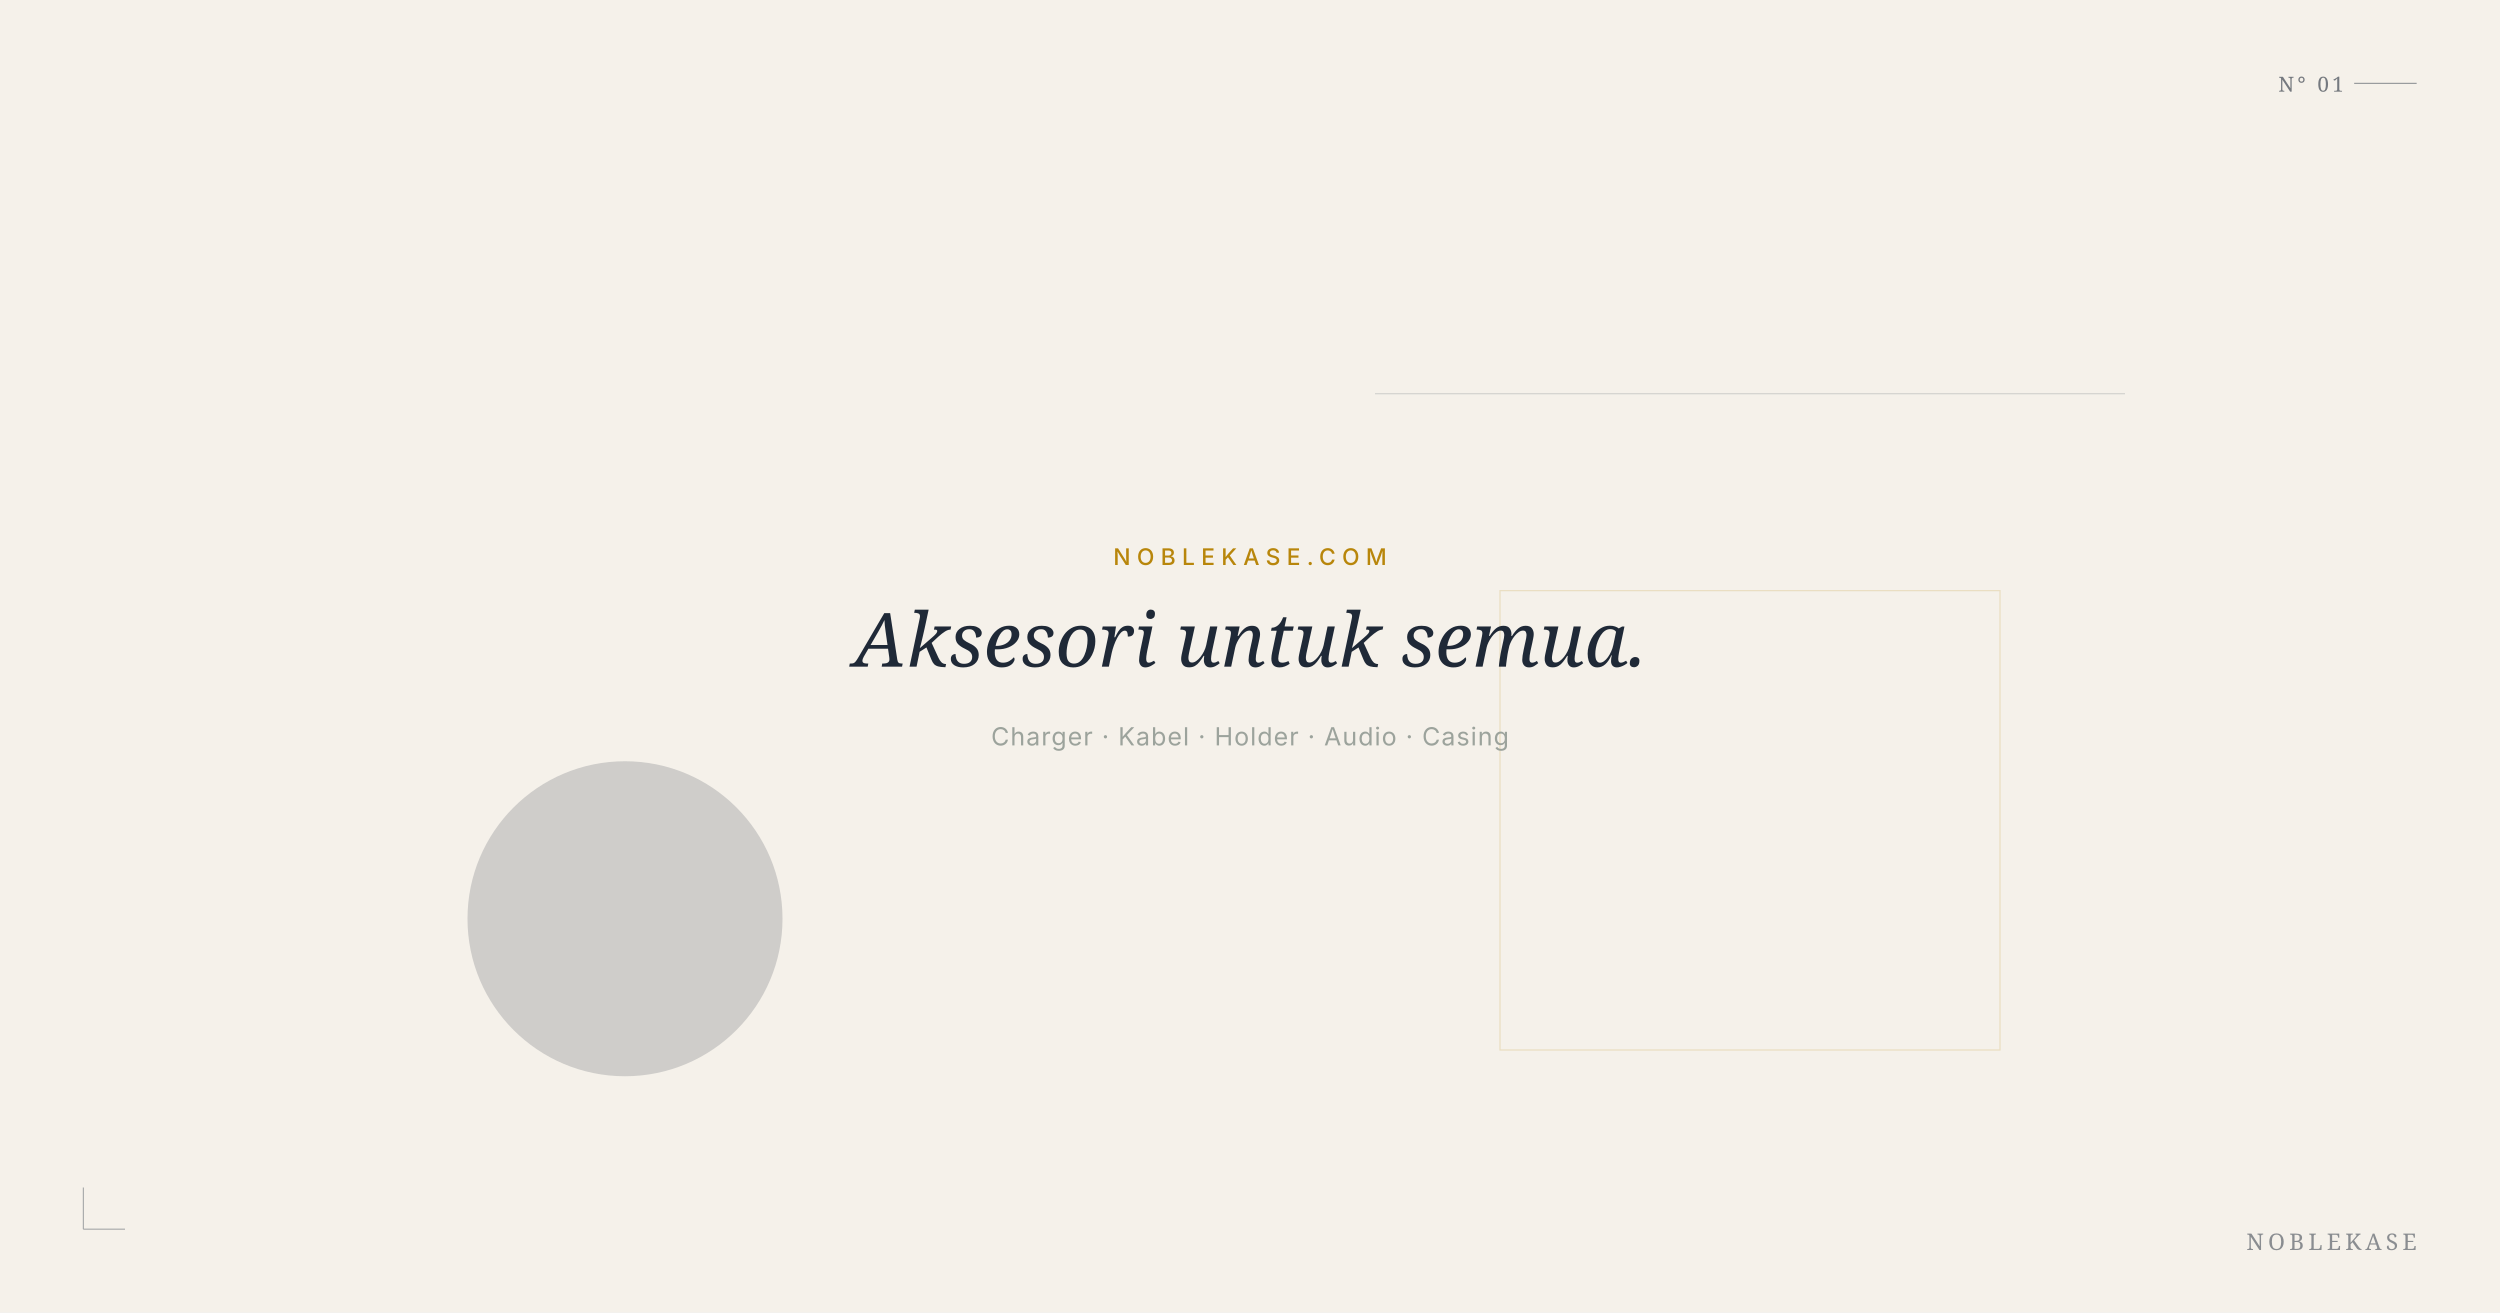
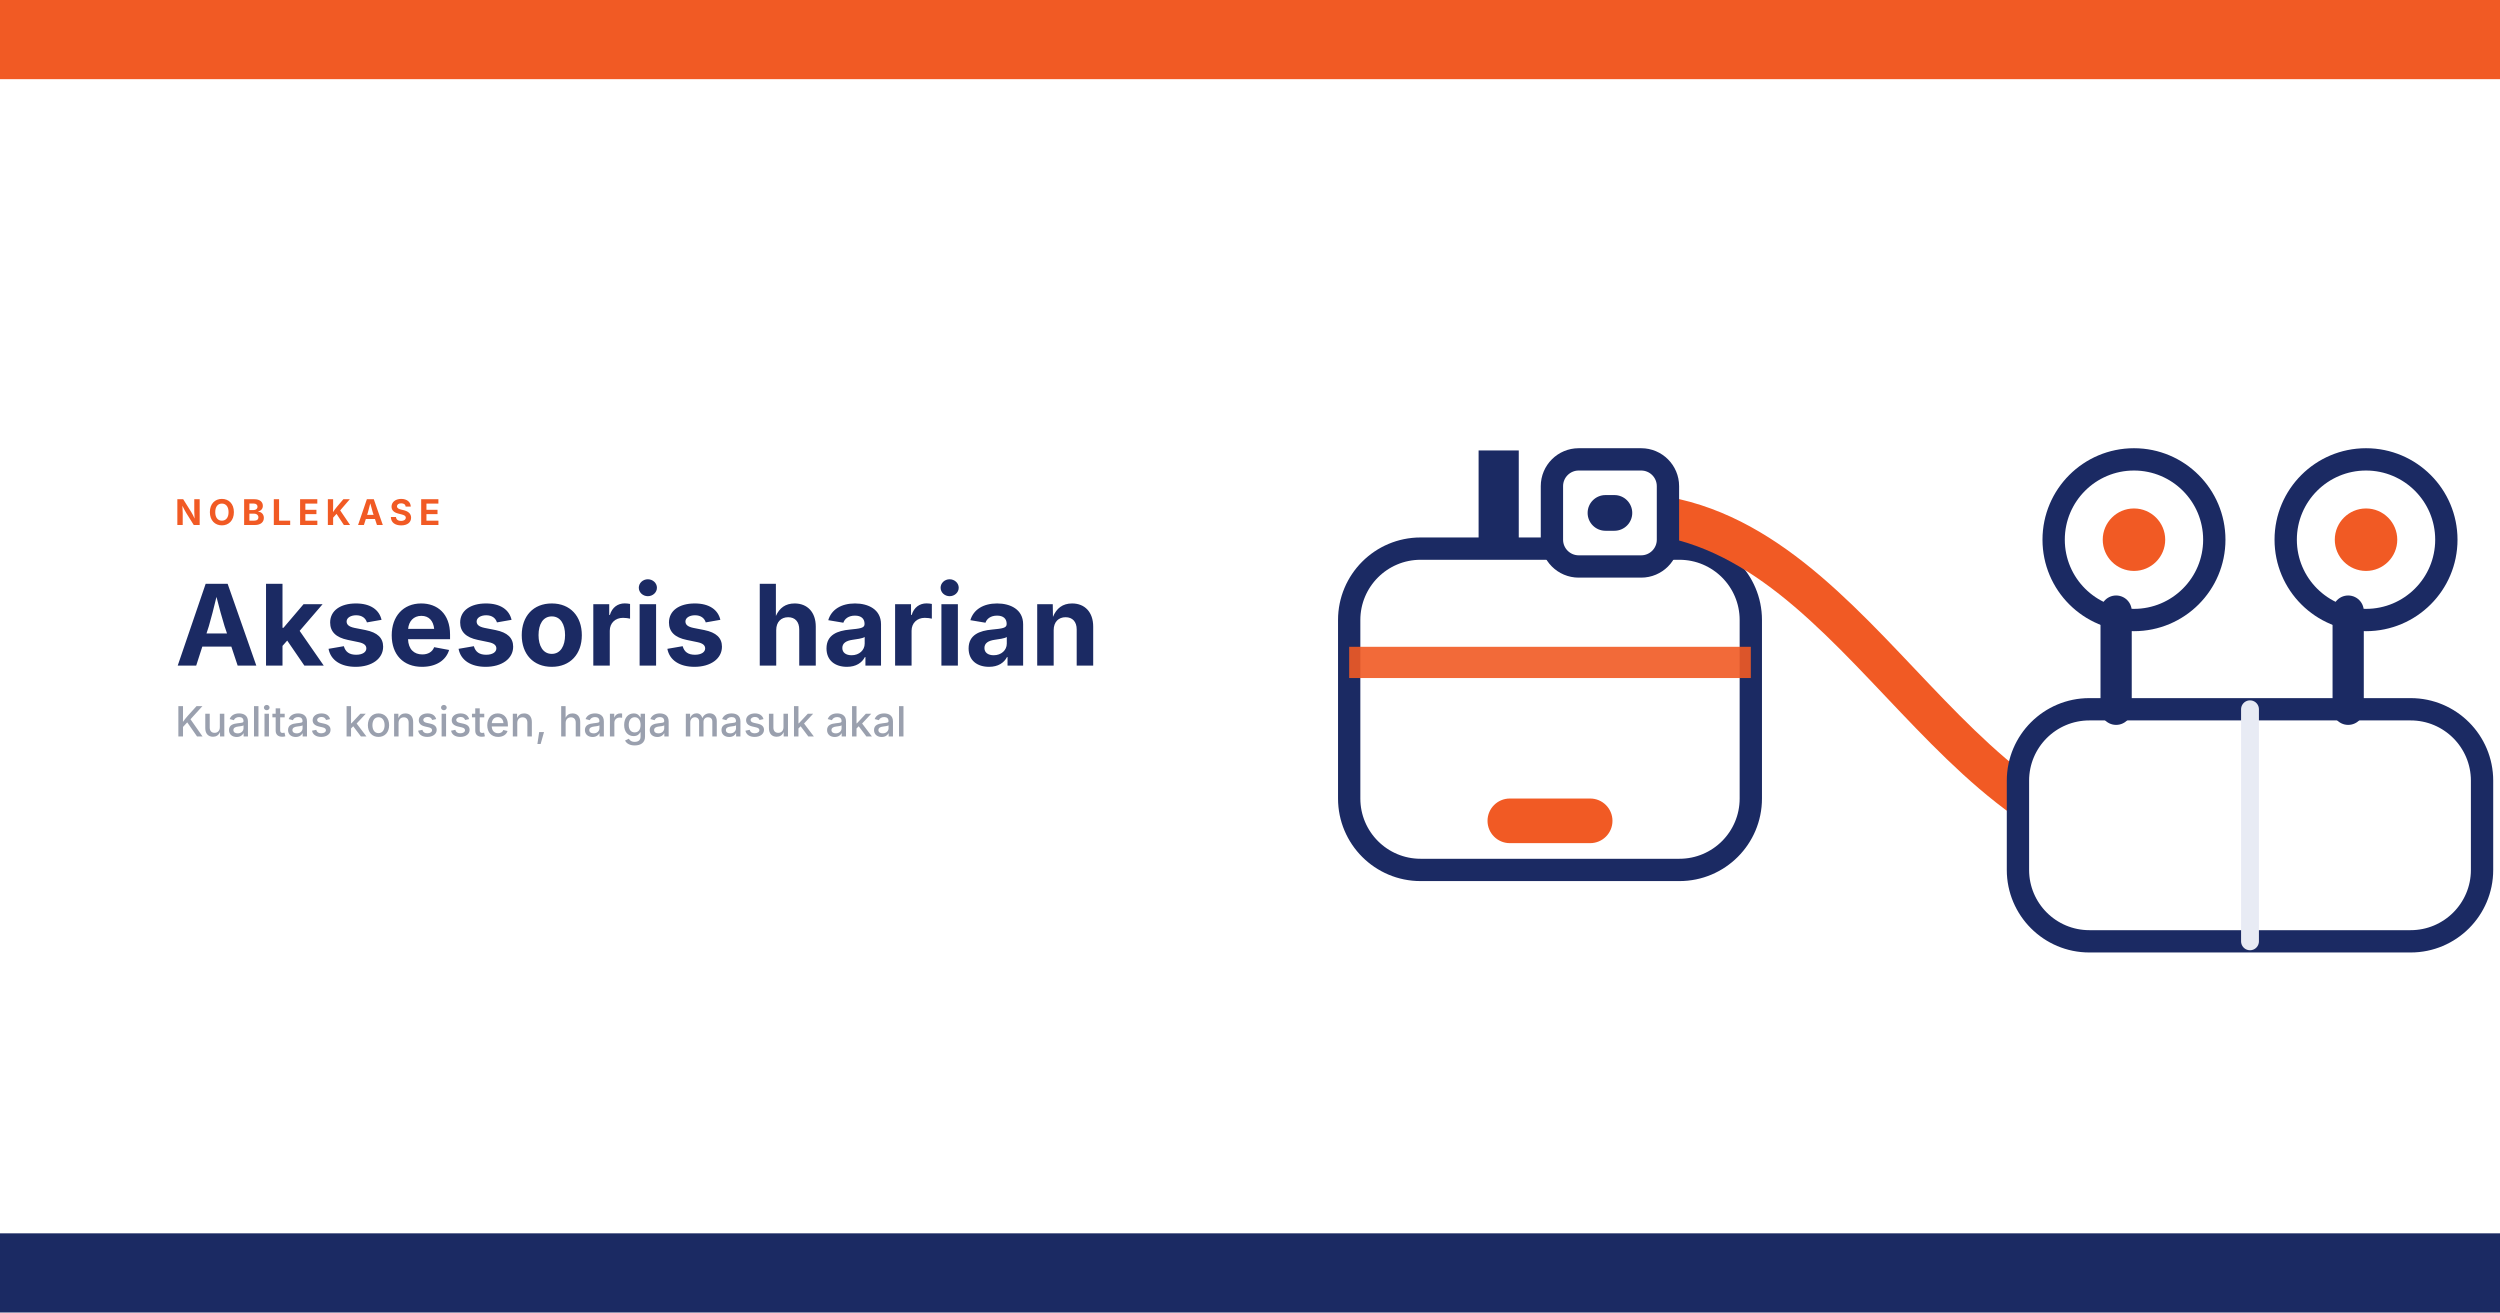
<svg xmlns="http://www.w3.org/2000/svg" viewBox="0 0 1200 630" width="1200" height="630">
-   <rect width="1200" height="630" fill="#F5F1EA" />
-   <g opacity="0.18">
-     <circle cx="300.0" cy="441.0" r="75.6" fill="#1F2937" />
-     <line x1="660.0" y1="189.0" x2="1020.0" y2="189.0" stroke="#1F2937" stroke-width="0.5" />
-     <rect x="720.0" y="283.5" width="240.0" height="220.5" fill="none" stroke="#B8860B" stroke-width="0.6" />
+   <rect width="1200" height="630" fill="#FFFFFF" />
+   <rect x="0" y="0" width="1200" height="38" fill="#F15A24" />
+   <rect x="0" y="592" width="1200" height="38" fill="#1B2A63" />
+   <g transform="translate(744.0,327.6) scale(2.142)" stroke="#1B2A63" stroke-width="5" fill="none" stroke-linejoin="round" stroke-linecap="round">
+     <rect x="-45" y="-30" width="90" height="72" rx="16" fill="#FFFFFF" />
+     <rect x="-16" y="-52" width="9" height="24" fill="#1B2A63" stroke="none" />
+     <rect x="7" y="-52" width="9" height="24" fill="#1B2A63" stroke="none" />
+     <rect x="-14" y="26" width="28" height="10" rx="5" fill="#F15A24" stroke="none" />
+     <rect x="-45" y="-8" width="90" height="7" fill="#F15A24" stroke="none" opacity="0.9" />
  </g>
-   <text x="600.0" y="271.2" text-anchor="middle" font-family="Inter, system-ui, sans-serif" font-size="11" fill="#B8860B" letter-spacing="3" font-weight="500">NOBLEKASE.COM</text>
-   <text x="600.0" y="320.0" text-anchor="middle" font-family="Georgia, serif" font-size="36" fill="#1F2937" font-style="italic">Aksesori untuk semua.</text>
-   <text x="600.0" y="357.8" text-anchor="middle" font-family="Inter, system-ui, sans-serif" font-size="12" fill="#9CA39C" letter-spacing="0.5">Charger · Kabel · Holder · Audio · Casing</text>
-   <g transform="translate(1160, 40)">
-     <line x1="-30" y1="0" x2="0" y2="0" stroke="#1F2937" stroke-width="0.5" opacity="0.5" />
-     <text x="-35" y="4" text-anchor="end" font-family="Georgia, serif" font-size="10" fill="#1F2937" opacity="0.6" letter-spacing="1.5">N° 01</text>
+   <g transform="translate(912.0,327.6) scale(2.142)" stroke="#1B2A63" stroke-width="5" fill="none" stroke-linejoin="round" stroke-linecap="round">
+     <path d="M-62,-38 C-10,-38 10,38 62,38" stroke="#F15A24" stroke-width="9" />
+     <rect x="-78" y="-50" width="26" height="24" rx="6" fill="#FFFFFF" />
+     <rect x="52" y="26" width="26" height="24" rx="6" fill="#FFFFFF" />
+     <rect x="-70" y="-42" width="10" height="8" rx="4" fill="#1B2A63" stroke="none" />
+     <rect x="60" y="34" width="10" height="8" rx="4" fill="#1B2A63" stroke="none" />
  </g>
-   <g transform="translate(40, 590)" opacity="0.4">
-     <line x1="0" y1="0" x2="20" y2="0" stroke="#1F2937" stroke-width="0.5" />
-     <line x1="0" y1="0" x2="0" y2="-20" stroke="#1F2937" stroke-width="0.5" />
+   <g transform="translate(1080.0,327.6) scale(2.142)" stroke="#1B2A63" stroke-width="5" fill="none" stroke-linejoin="round" stroke-linecap="round">
+     <rect x="-52" y="6" width="104" height="52" rx="16" fill="#FFFFFF" />
+     <line x1="0" y1="6" x2="0" y2="58" stroke="#E8EBF4" stroke-width="4" />
+     <circle cx="-26" cy="-32" r="18" fill="#FFFFFF" />
+     <path d="M-30,-16 L-30,6" stroke-width="7" />
+     <circle cx="-26" cy="-32" r="7" fill="#F15A24" stroke="none" />
+     <circle cx="26" cy="-32" r="18" fill="#FFFFFF" />
+     <path d="M22,-16 L22,6" stroke-width="7" />
+     <circle cx="26" cy="-32" r="7" fill="#F15A24" stroke="none" />
  </g>
-   <text x="1160" y="600" text-anchor="end" font-family="Georgia, serif" font-size="11" fill="#1F2937" opacity="0.5" letter-spacing="2">NOBLEKASE</text>
+   <text x="84" y="252.0" text-anchor="start" font-family="Inter, Helvetica, Arial, sans-serif" font-size="17" font-weight="700" fill="#F15A24" letter-spacing="3">NOBLEKASE</text>
+   <text x="84" y="319.5" text-anchor="start" font-family="Inter, Helvetica, Arial, sans-serif" font-size="54" font-weight="700" fill="#1B2A63">Aksesoris harian</text>
+   <text x="84" y="353.5" text-anchor="start" font-family="Inter, Helvetica, Arial, sans-serif" font-size="20" font-weight="500" fill="#9AA0AE">Kualitas konsisten, harga masuk akal</text>
</svg>
